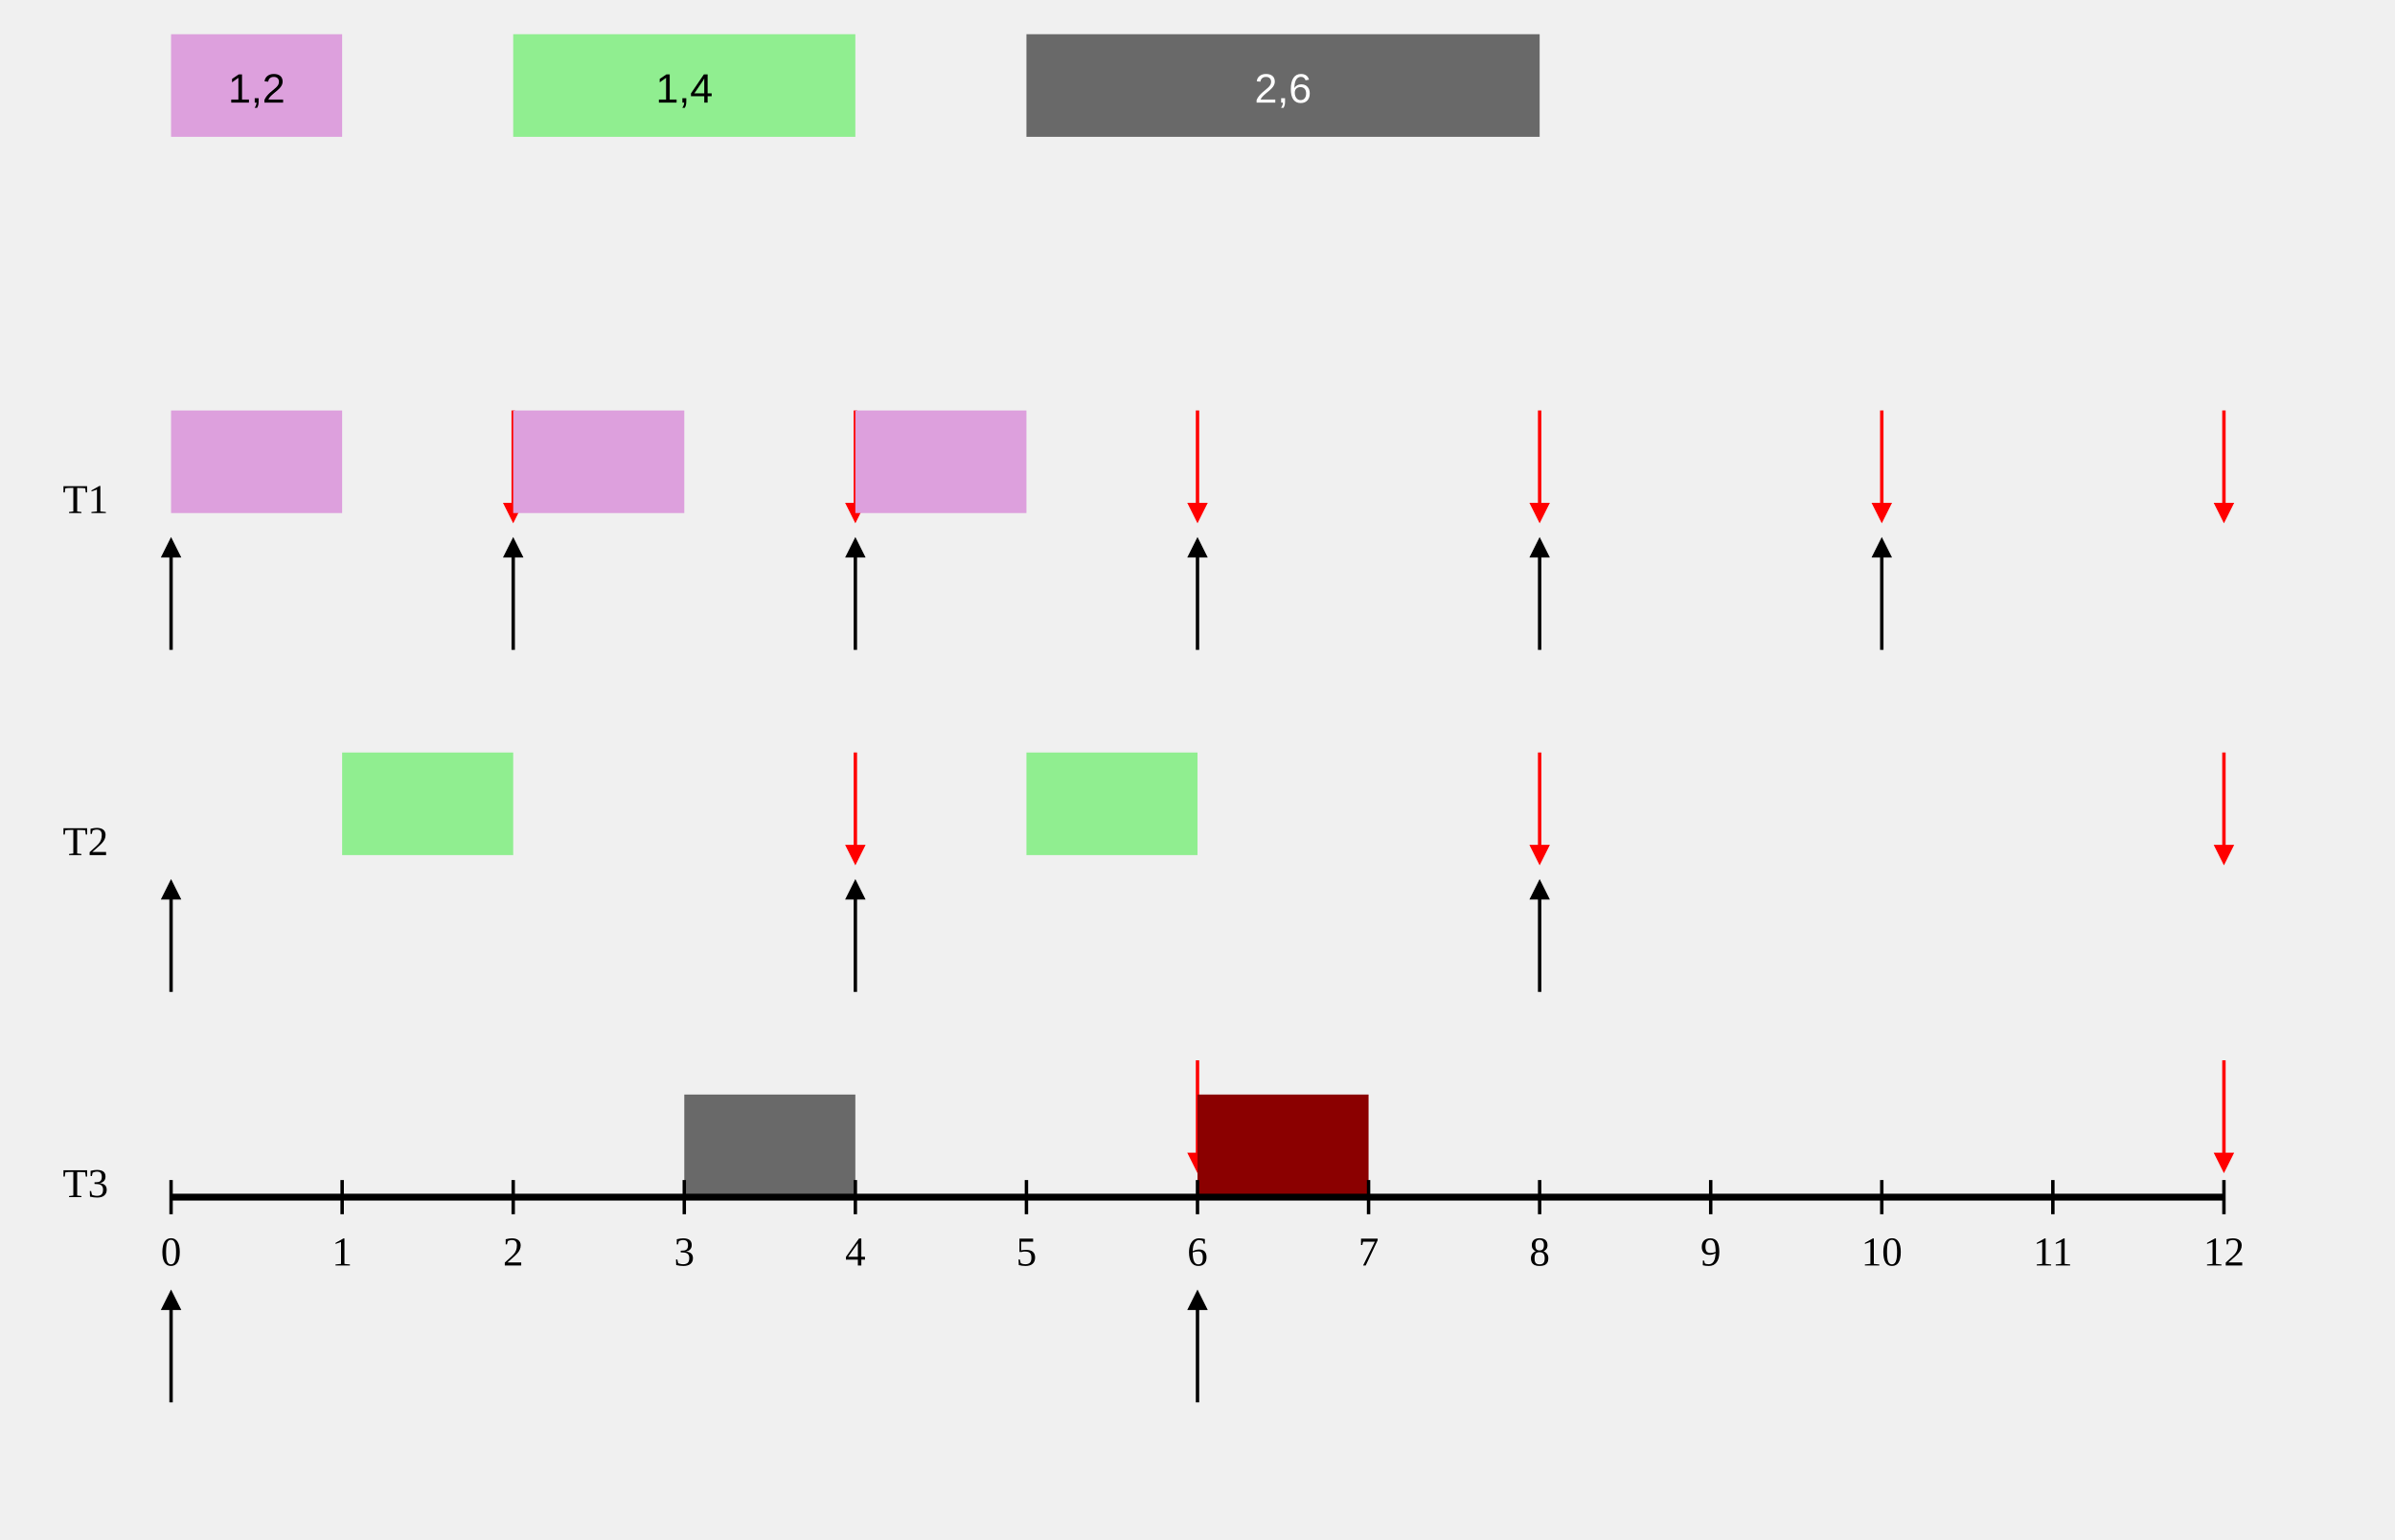
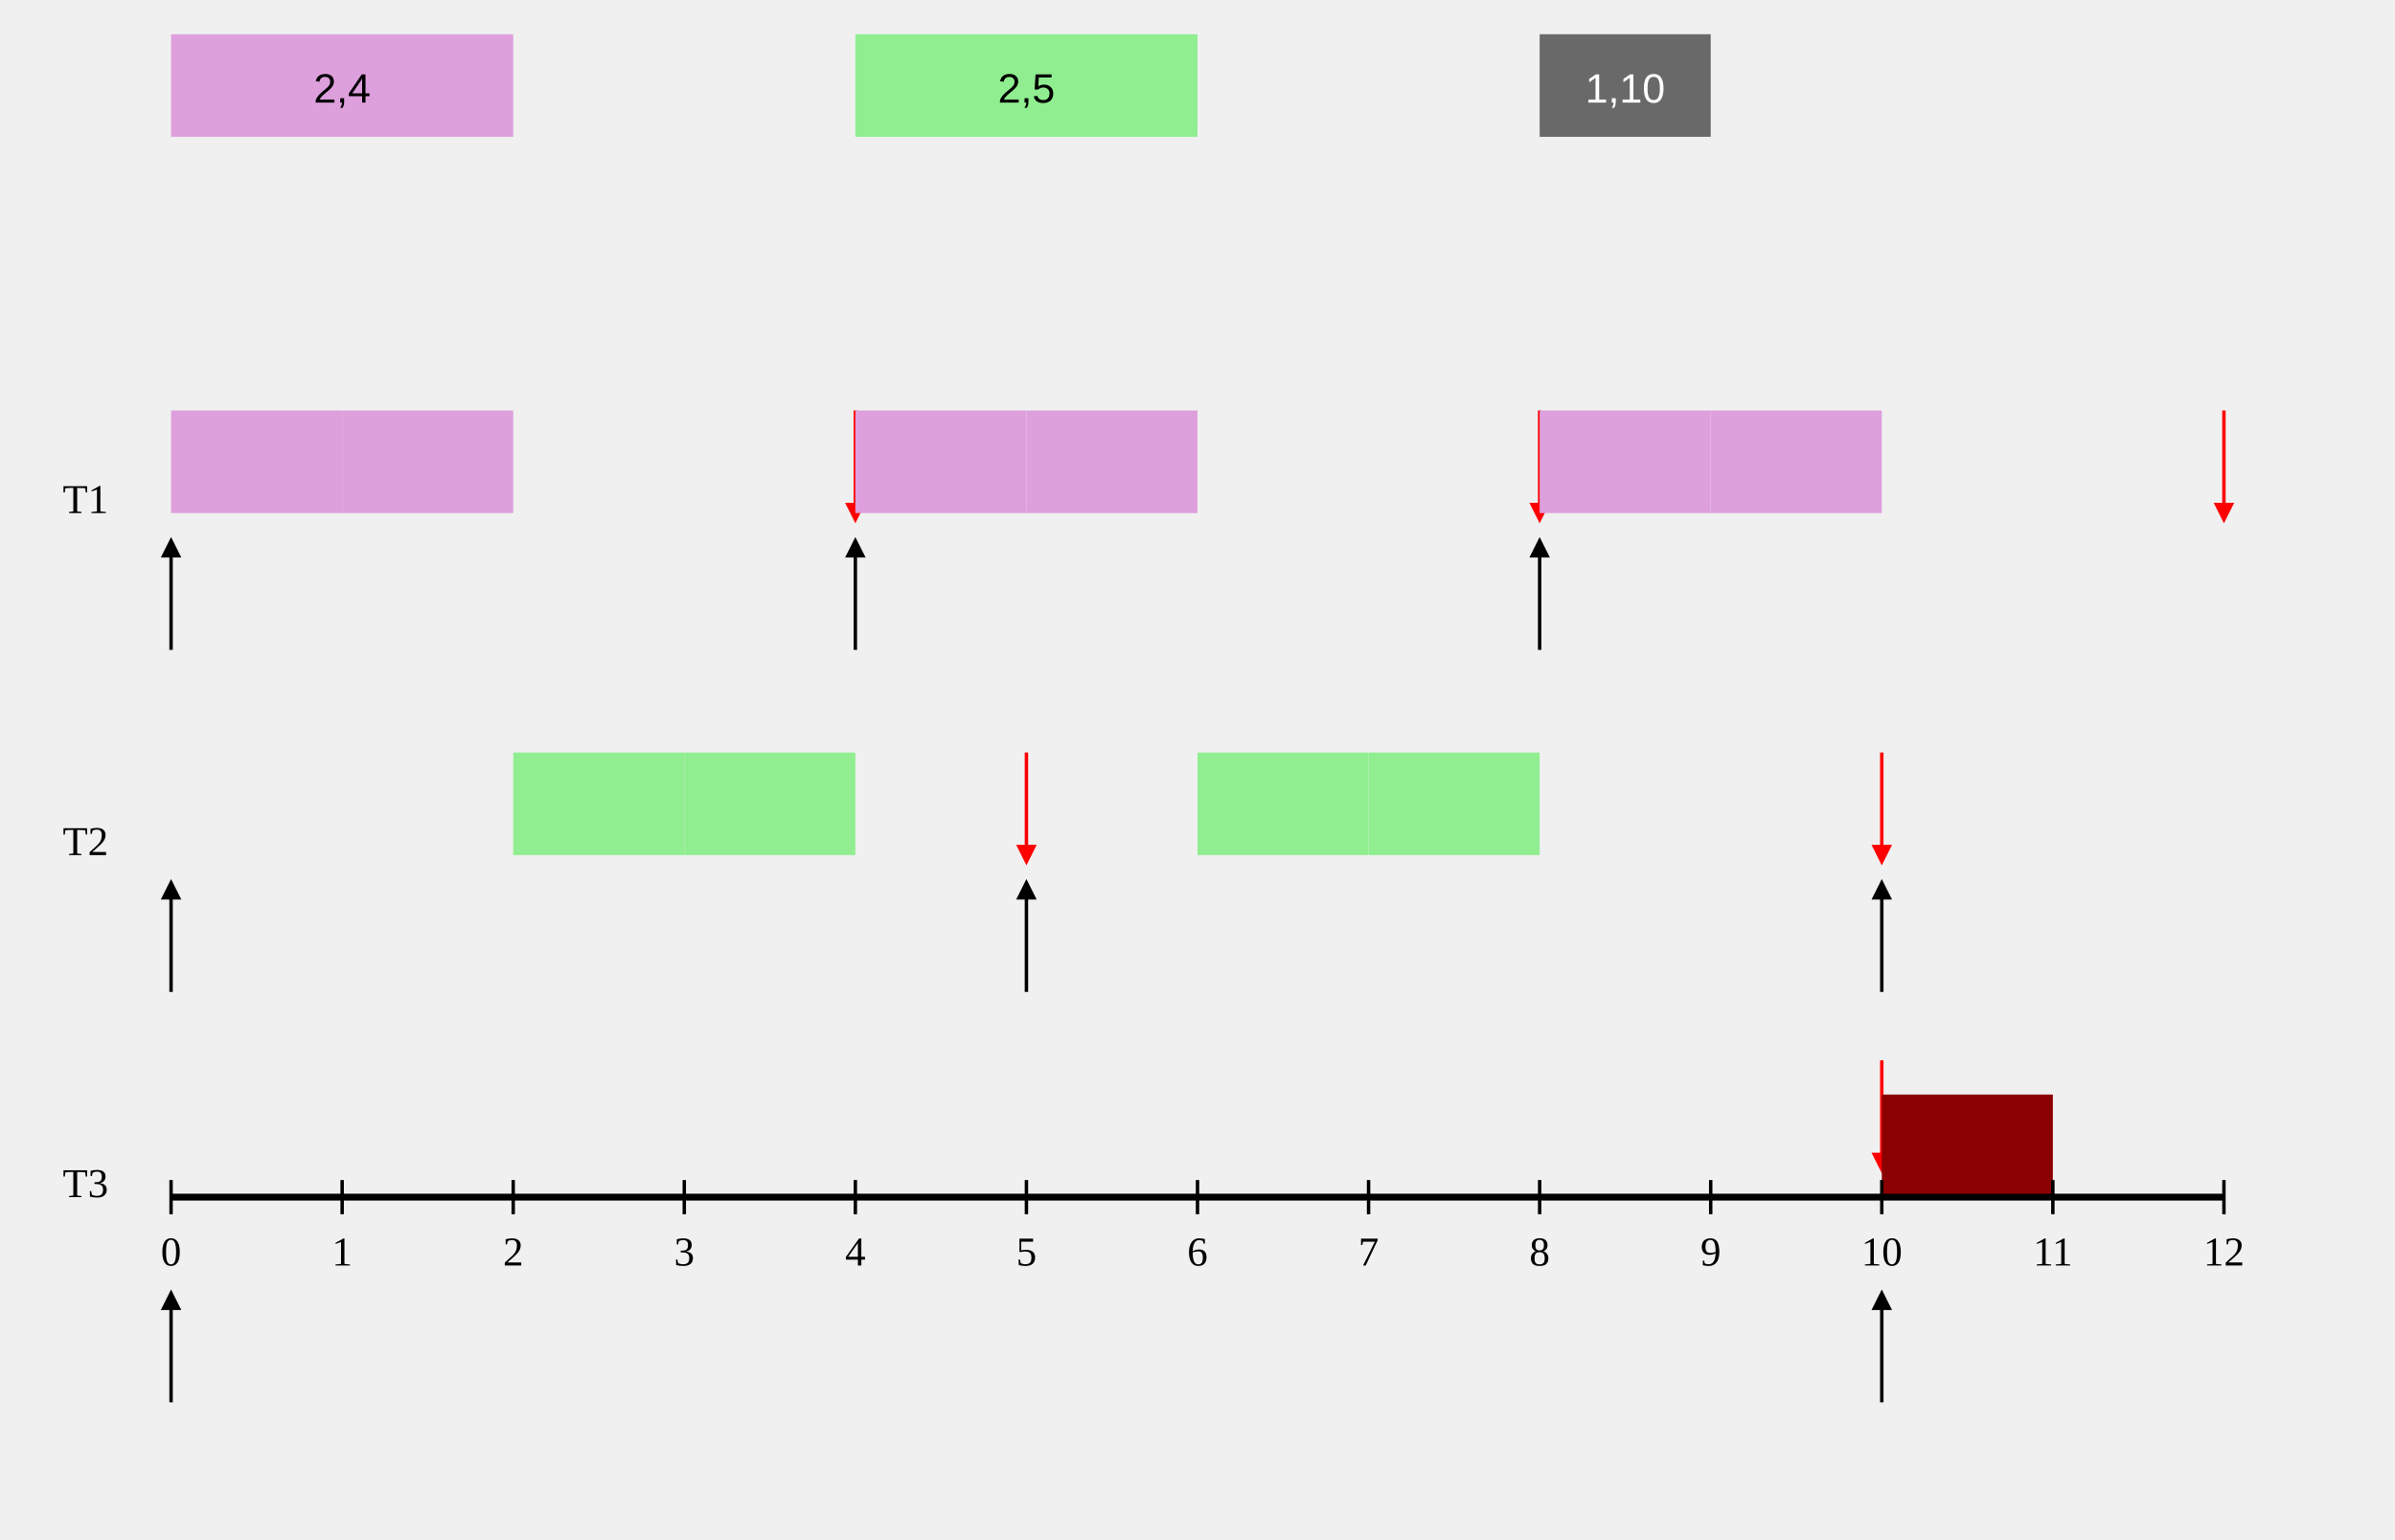
<svg xmlns="http://www.w3.org/2000/svg" width="700" height="450">
  <defs>
    <symbol id="job">
      <rect width="50" height="30" />
      <text x="25" y="20" font-family="Arial" font-size="12" text-anchor="middle" />
    </symbol>
    <symbol id="T1-key">
-       <rect width="50" height="30" fill="plum" />
-       <text x="25" y="20" font-family="Arial" font-size="12" text-anchor="middle">1,2</text>
+       <rect width="100" height="30" fill="plum" />
+       <text x="50" y="20" font-family="Arial" font-size="12" text-anchor="middle">2,4</text>
      <text x="-15" y="20" font-family="Arial" font-size="17" text-anchor="middle">T<tspan baseline-shift="sub">1</tspan>
      </text>
    </symbol>
    <symbol id="T2-key">
      <rect width="100" height="30" fill="lightgreen" />
-       <text x="50" y="20" font-family="Arial" font-size="12" text-anchor="middle">1,4</text>
+       <text x="50" y="20" font-family="Arial" font-size="12" text-anchor="middle">2,5</text>
      <text x="-15" y="20" font-family="Arial" font-size="17" text-anchor="middle">T<tspan baseline-shift="sub">2</tspan>
      </text>
    </symbol>
    <symbol id="T3-key">
-       <rect width="150" height="30" fill="dimgrey" />
-       <text x="75" y="20" font-family="Arial" font-size="12" text-anchor="middle" fill="white">2,6</text>
+       <rect width="50" height="30" fill="dimgrey" />
+       <text x="25" y="20" font-family="Arial" font-size="12" text-anchor="middle" fill="white">1,10</text>
      <text x="-15" y="20" font-family="Arial" font-size="17" text-anchor="middle">T<tspan baseline-shift="sub">3</tspan>
      </text>
    </symbol>
    <marker id="black-arrow" viewBox="0 0 10 10" refX="5" refY="5" markerWidth="6" markerHeight="6" orient="auto-start-reverse">
      <path d="M 0 0 L 10 5 L 0 10 z" fill="black" />
    </marker>
    <marker id="red-arrow" viewBox="0 0 10 10" refX="5" refY="5" markerWidth="6" markerHeight="6" orient="auto-start-reverse">
      <path d="M 0 0 L 10 5 L 0 10 z" fill="#f00" />
    </marker>
    <line id="release" x1="0" y1="30" x2="0" y2="0" stroke="black" marker-end="url(#black-arrow)" />
    <line id="deadline" x1="0" y1="0" x2="0" y2="30" stroke="red" marker-end="url(#red-arrow)" />
    <line id="period" x1="0" y1="0" x2="200" y2="0" stroke="lightblue" marker-start="url(#black-arrow)" marker-end="url(#black-arrow)" />
    <symbol id="period">
      <use href="#period" x="0" y="0" />
      <text x="0" y="0" font-family="Arial" font-size="12" text-anchor="middle">period</text>
    </symbol>
    <line id="time-marker" x1="0" y1="0" x2="0" y2="10" stroke="black" />
  </defs>
  <use href="#T1-key" x="50" y="10" />
-   <use href="#T2-key" x="150" y="10" />
-   <use href="#T3-key" x="300" y="10" />
+   <use href="#T2-key" x="250" y="10" />
+   <use href="#T3-key" x="450" y="10" />
  <text x="25" y="150" text-anchor="middle">T1</text>
  <text x="25" y="250" text-anchor="middle">T2</text>
  <text x="25" y="350" text-anchor="middle">T3</text>
  <use href="#release" x="50" y="160" />
-   <use href="#release" x="150" y="160" />
  <use href="#release" x="250" y="160" />
-   <use href="#release" x="350" y="160" />
  <use href="#release" x="450" y="160" />
-   <use href="#release" x="550" y="160" />
-   <use href="#deadline" x="150" y="120" />
  <use href="#deadline" x="250" y="120" />
-   <use href="#deadline" x="350" y="120" />
  <use href="#deadline" x="450" y="120" />
-   <use href="#deadline" x="550" y="120" />
  <use href="#deadline" x="650" y="120" />
  <use href="#release" x="50" y="260" />
-   <use href="#release" x="250" y="260" />
-   <use href="#release" x="450" y="260" />
-   <use href="#deadline" x="250" y="220" />
-   <use href="#deadline" x="450" y="220" />
-   <use href="#deadline" x="650" y="220" />
+   <use href="#release" x="300" y="260" />
+   <use href="#release" x="550" y="260" />
+   <use href="#deadline" x="300" y="220" />
+   <use href="#deadline" x="550" y="220" />
  <use href="#release" x="50" y="380" />
-   <use href="#release" x="350" y="380" />
-   <use href="#deadline" x="350" y="310" />
-   <use href="#deadline" x="650" y="310" />
+   <use href="#release" x="550" y="380" />
+   <use href="#deadline" x="550" y="310" />
  <use href="#job" x="50" y="120" fill="plum" />
-   <use href="#job" x="100" y="220" fill="lightgreen" />
-   <use href="#job" x="150" y="120" fill="plum" />
-   <use href="#job" x="200" y="320" fill="dimgrey" />
+   <use href="#job" x="100" y="120" fill="plum" />
+   <use href="#job" x="150" y="220" fill="lightgreen" />
+   <use href="#job" x="200" y="220" fill="lightgreen" />
  <use href="#job" x="250" y="120" fill="plum" />
-   <use href="#job" x="300" y="220" fill="lightgreen" />
-   <use href="#job" x="350" y="320" fill="darkred" />
+   <use href="#job" x="300" y="120" fill="plum" />
+   <use href="#job" x="350" y="220" fill="lightgreen" />
+   <use href="#job" x="400" y="220" fill="lightgreen" />
+   <use href="#job" x="450" y="120" fill="plum" />
+   <use href="#job" x="500" y="120" fill="plum" />
+   <use href="#job" x="550" y="320" fill="darkred" />
  <line x1="50" y1="350" x2="650" y2="350" stroke="black" stroke-width="2" />
  <use href="#time-marker" x="50" y="345" />
  <text x="50" y="370" text-anchor="middle">0</text>
  <use href="#time-marker" x="100" y="345" />
  <text x="100" y="370" text-anchor="middle">1</text>
  <use href="#time-marker" x="150" y="345" />
  <text x="150" y="370" text-anchor="middle">2</text>
  <use href="#time-marker" x="200" y="345" />
  <text x="200" y="370" text-anchor="middle">3</text>
  <use href="#time-marker" x="250" y="345" />
  <text x="250" y="370" text-anchor="middle">4</text>
  <use href="#time-marker" x="300" y="345" />
  <text x="300" y="370" text-anchor="middle">5</text>
  <use href="#time-marker" x="350" y="345" />
  <text x="350" y="370" text-anchor="middle">6</text>
  <use href="#time-marker" x="400" y="345" />
  <text x="400" y="370" text-anchor="middle">7</text>
  <use href="#time-marker" x="450" y="345" />
  <text x="450" y="370" text-anchor="middle">8</text>
  <use href="#time-marker" x="500" y="345" />
  <text x="500" y="370" text-anchor="middle">9</text>
  <use href="#time-marker" x="550" y="345" />
  <text x="550" y="370" text-anchor="middle">10</text>
  <use href="#time-marker" x="600" y="345" />
  <text x="600" y="370" text-anchor="middle">11</text>
  <use href="#time-marker" x="650" y="345" />
  <text x="650" y="370" text-anchor="middle">12</text>
</svg>
